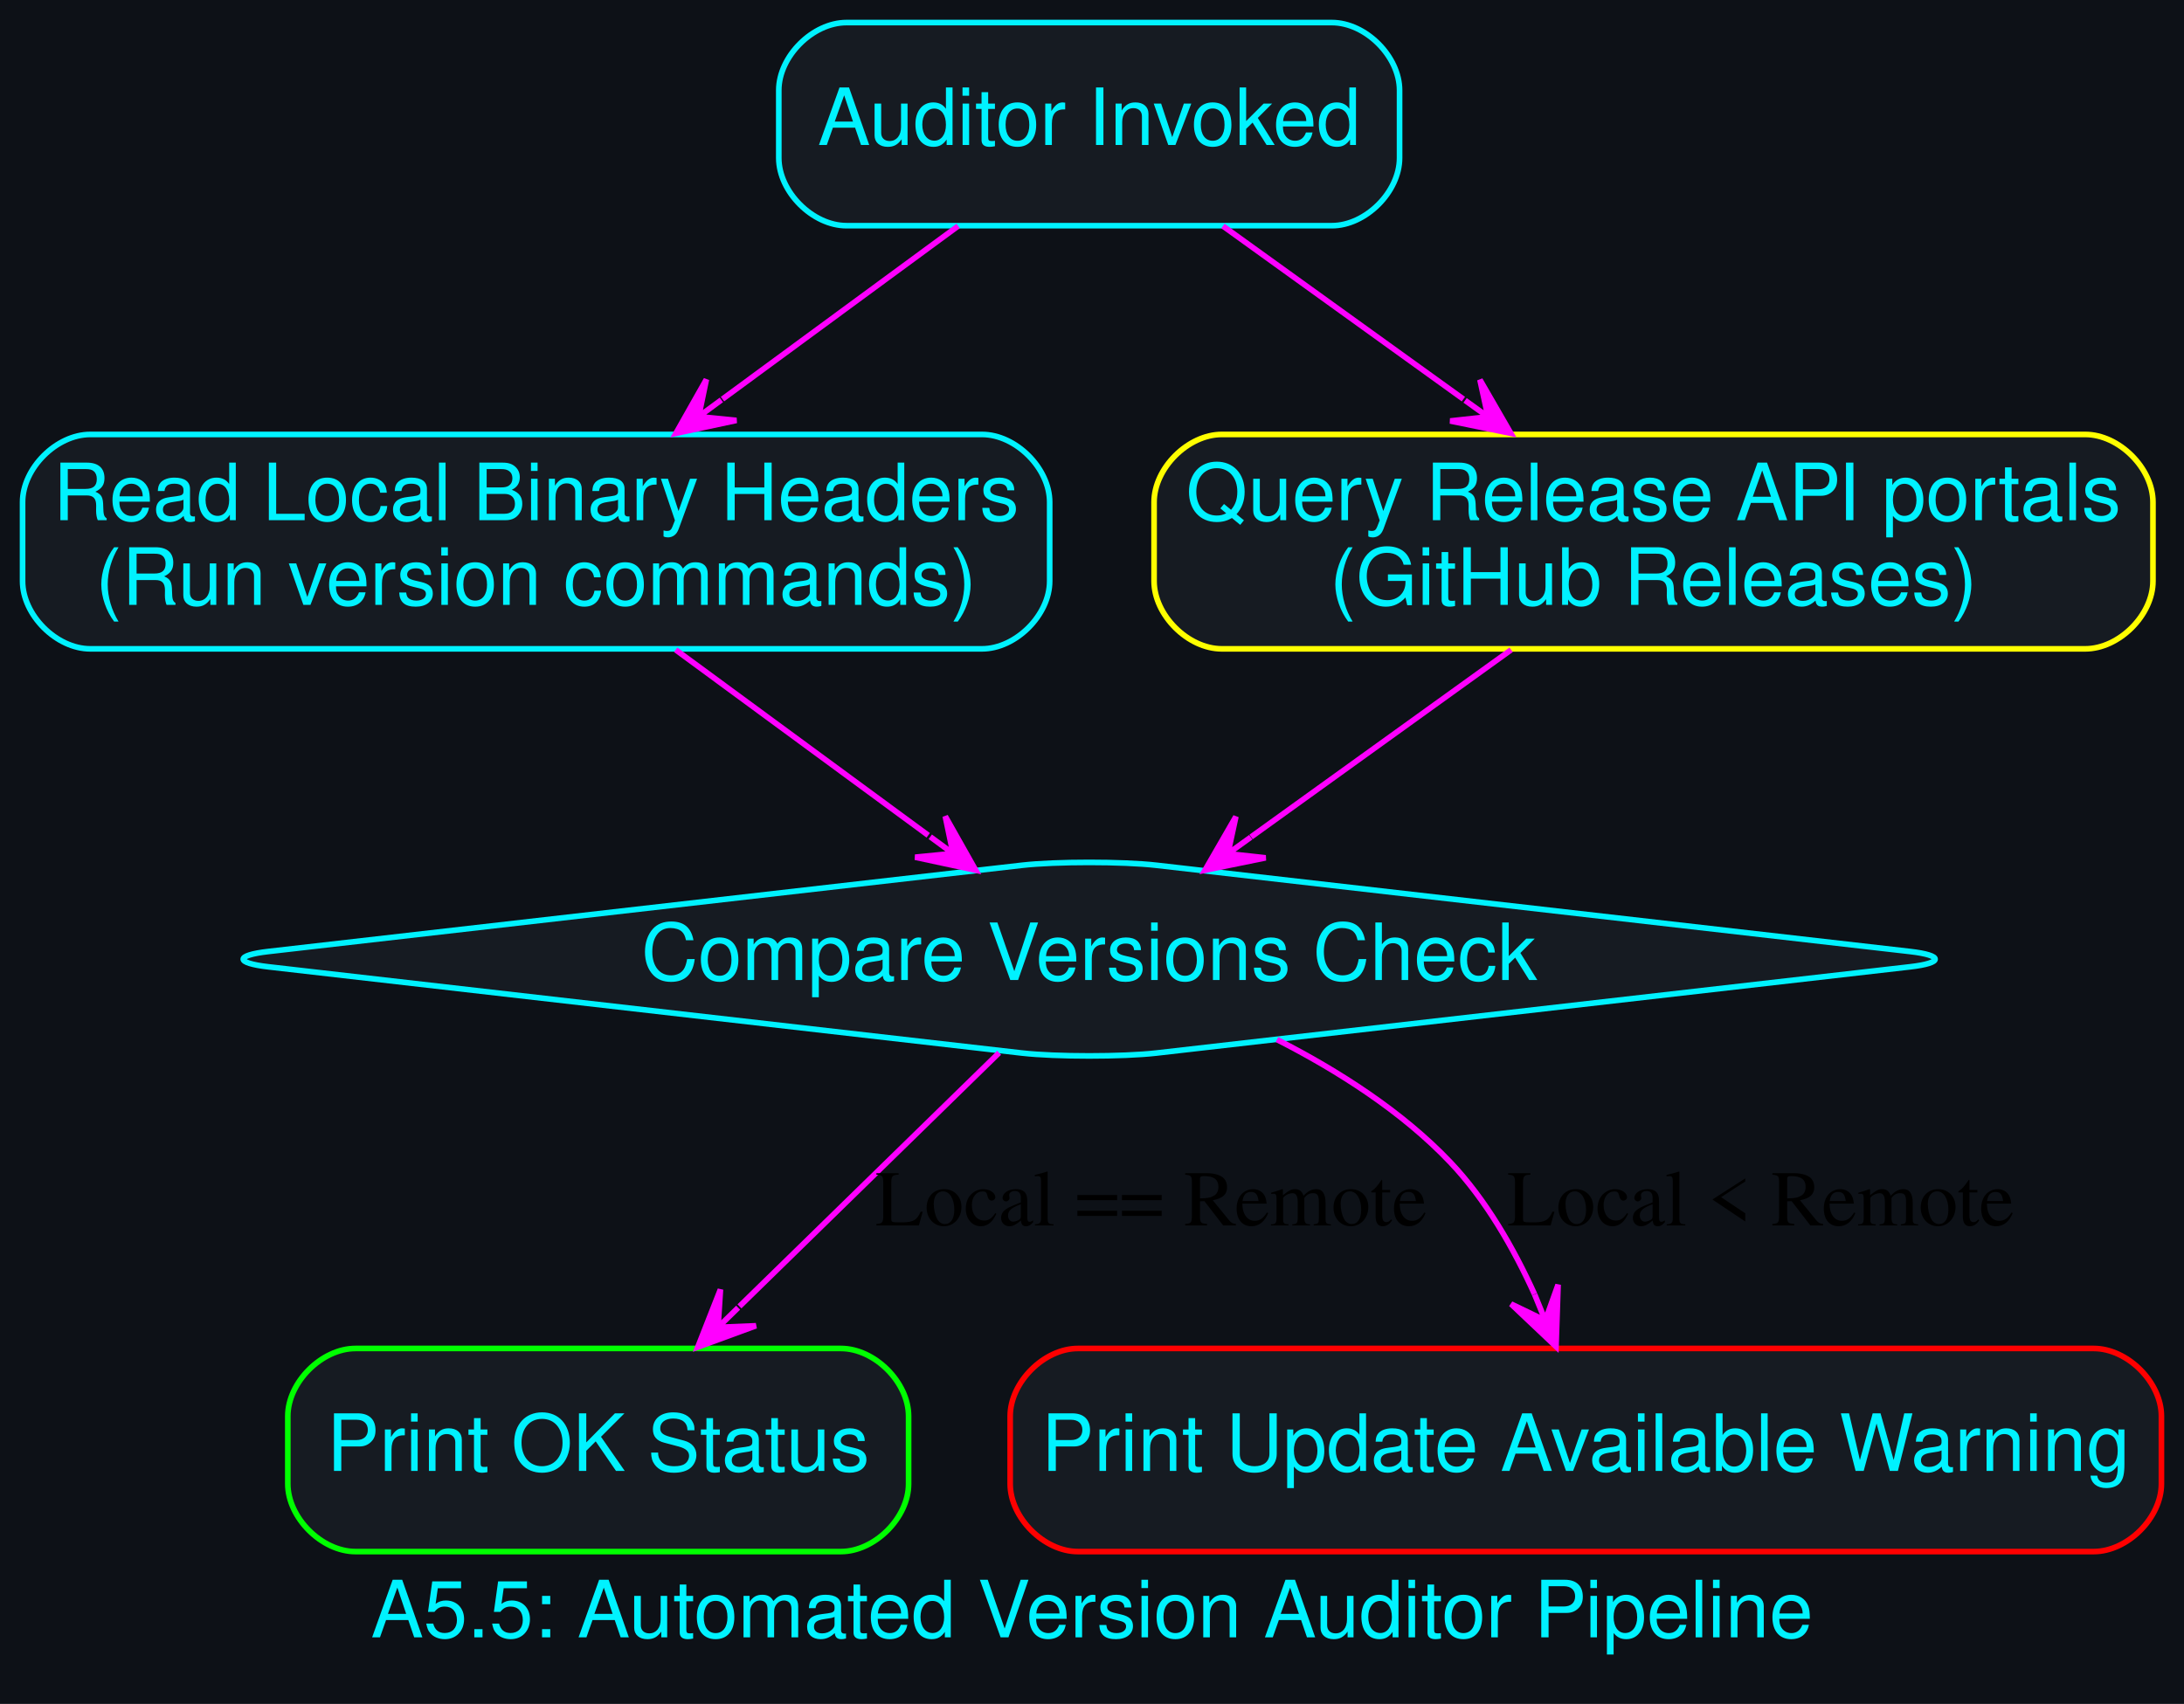
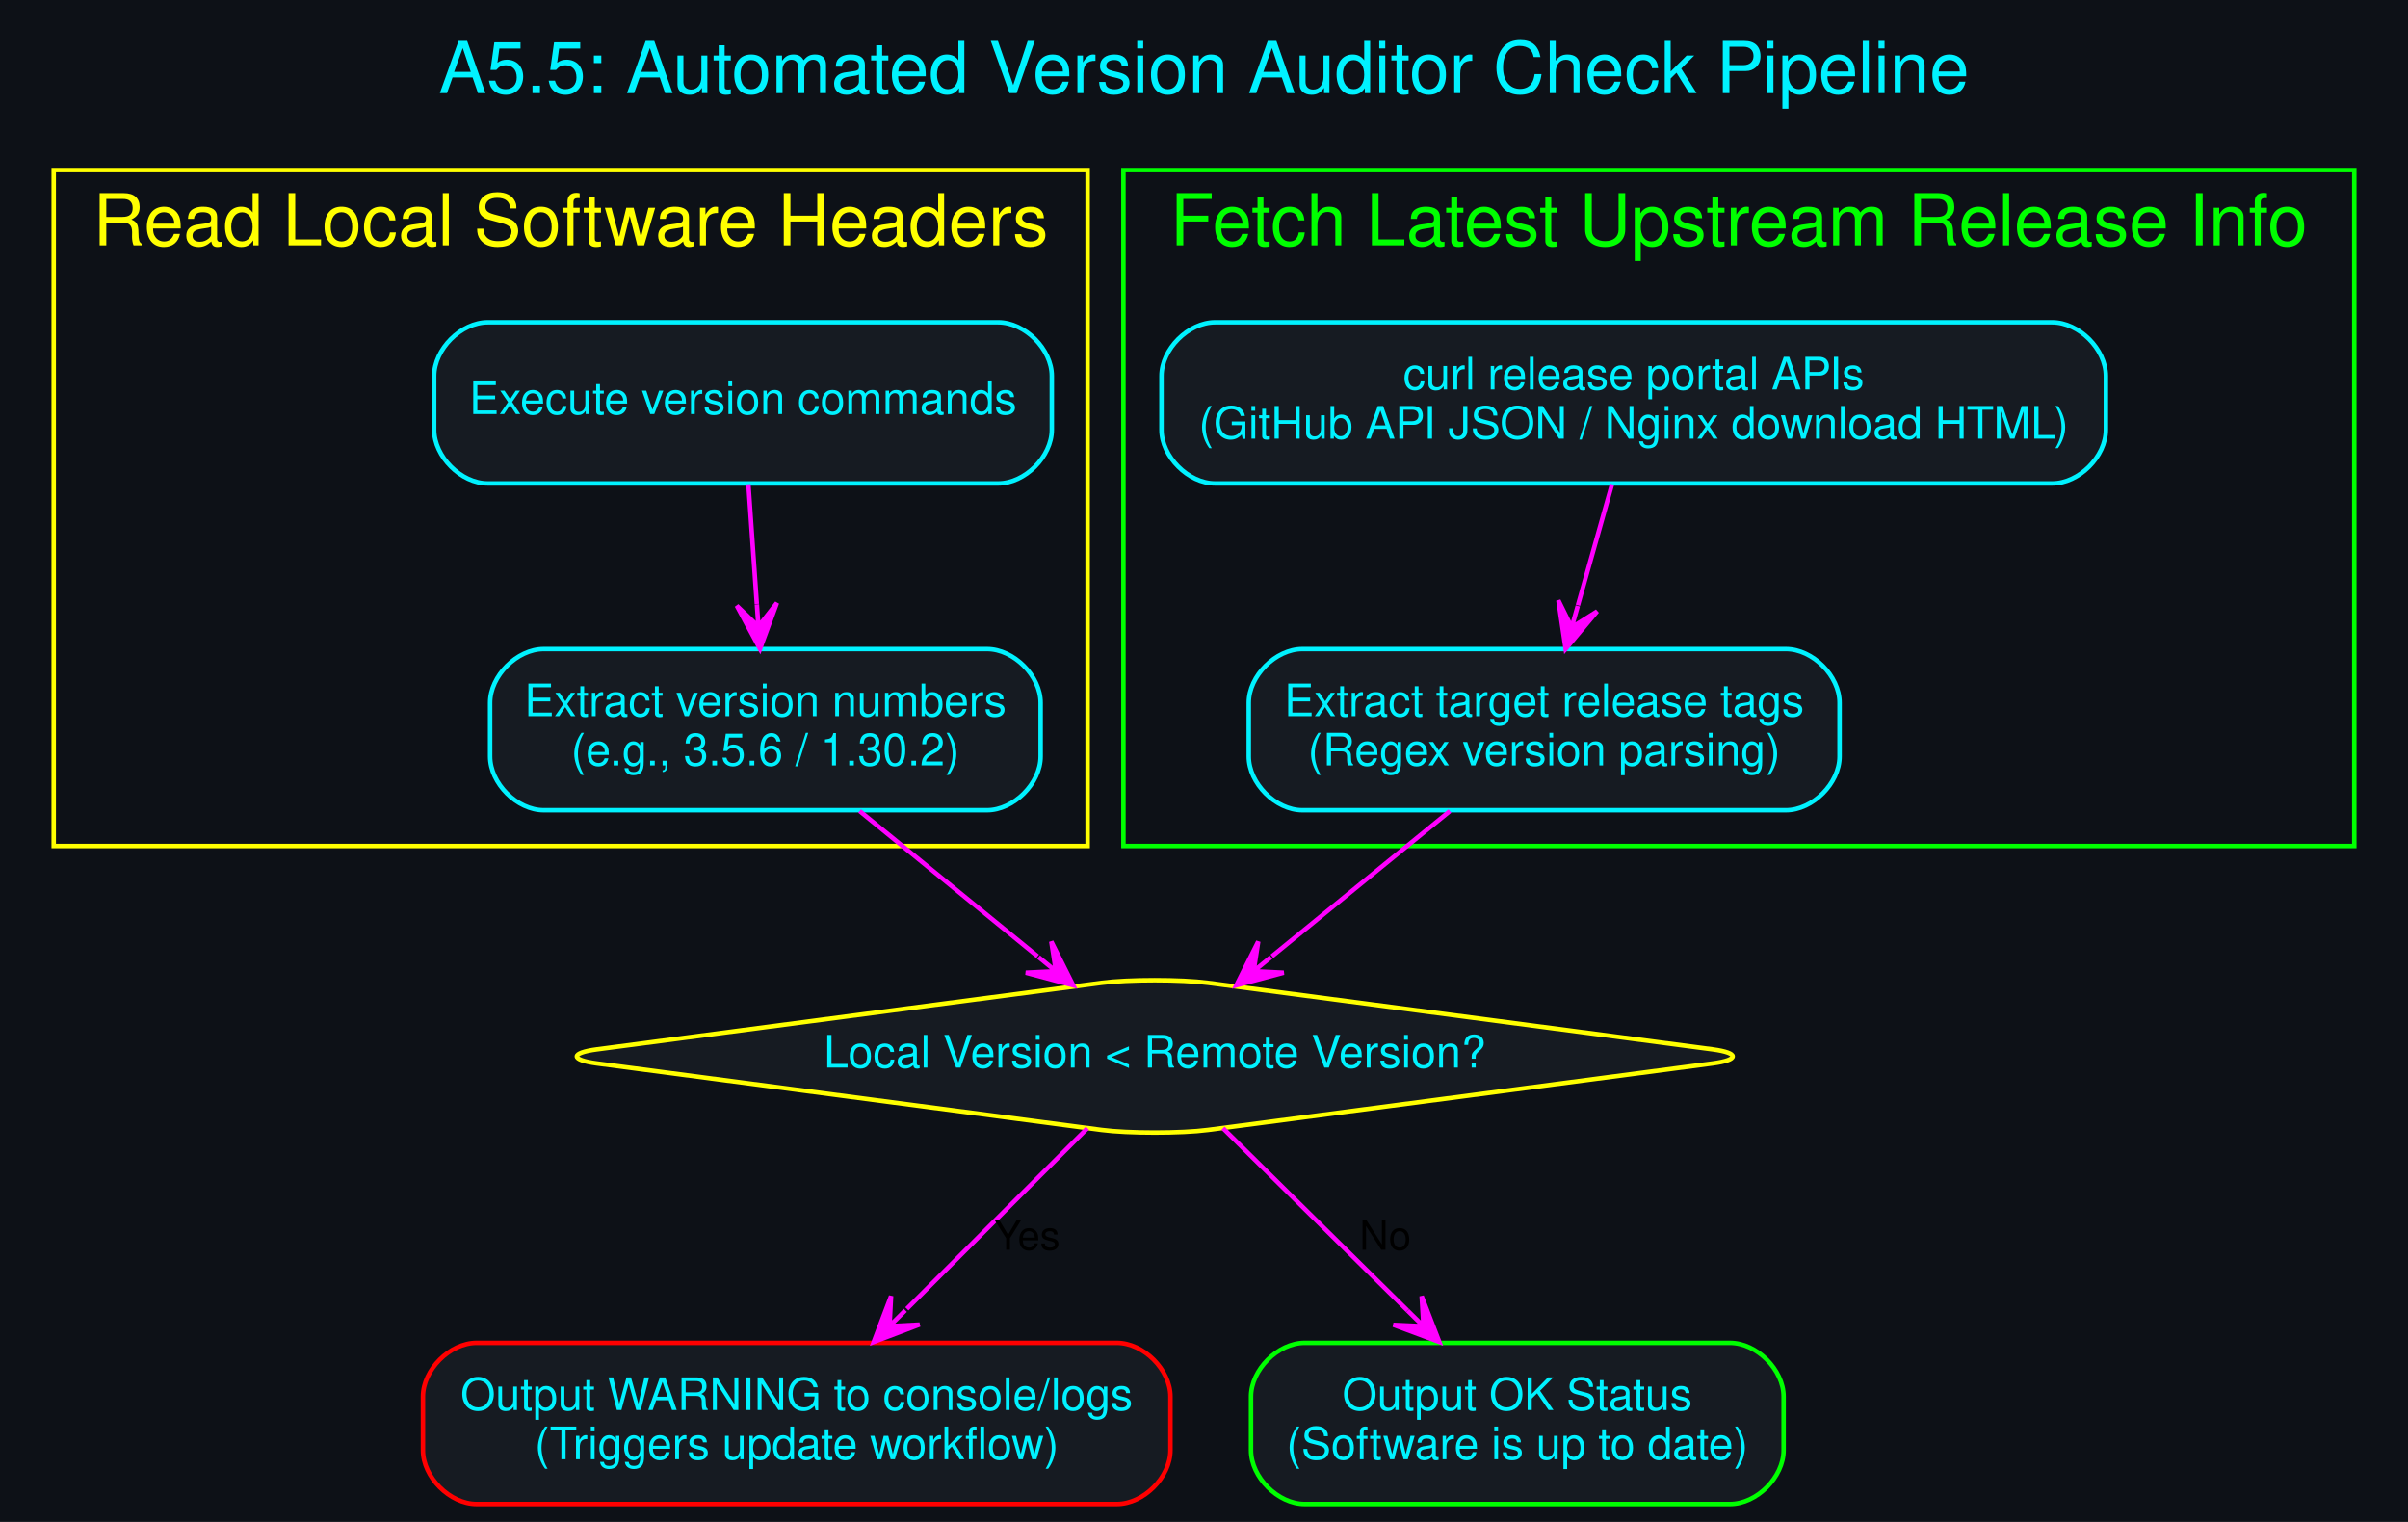
- <svg xmlns="http://www.w3.org/2000/svg" width="387pt" height="302pt" viewBox="0.00 0.00 387.00 302.00">
-   <g id="graph0" class="graph" transform="scale(1 1) rotate(0) translate(4 298)">
-     <polygon fill="#0d1117" stroke="transparent" points="-4,4 -4,-298 383,-298 383,4 -4,4" />
-     <text text-anchor="middle" x="189.5" y="-7.8" font-family="Helvetica,sans-Serif" font-size="14.00" fill="#00f2ff">A5.5: Automated Version Auditor Pipeline</text>
+ <svg xmlns="http://www.w3.org/2000/svg" width="538pt" height="340pt" viewBox="0.00 0.00 538.00 340.00">
+   <g id="graph0" class="graph" transform="scale(1 1) rotate(0) translate(4 336)">
+     <polygon fill="#0d1117" stroke="transparent" points="-4,4 -4,-336 534,-336 534,4 -4,4" />
+     <text text-anchor="middle" x="265" y="-315.2" font-family="Helvetica,sans-Serif" font-size="16.00" fill="#00f2ff">A5.5: Automated Version Auditor Check Pipeline</text>
+     <g id="clust1" class="cluster">
+       <polygon fill="#0d1117" stroke="#ffff00" points="8,-147 8,-298 239,-298 239,-147 8,-147" />
+       <text text-anchor="middle" x="123.5" y="-281.2" font-family="Helvetica,sans-Serif" font-size="16.00" fill="#ffff00">Read Local Software Headers</text>
+     </g>
+     <g id="clust2" class="cluster">
+       <polygon fill="#0d1117" stroke="#00ff00" points="247,-147 247,-298 522,-298 522,-147 247,-147" />
+       <text text-anchor="middle" x="384.5" y="-281.2" font-family="Helvetica,sans-Serif" font-size="16.00" fill="#00ff00">Fetch Latest Upstream Release Info</text>
+     </g>
    <g id="node1" class="node">
-       <path fill="#161b22" stroke="#00f2ff" d="M232,-294C232,-294 146,-294 146,-294 140,-294 134,-288 134,-282 134,-282 134,-270 134,-270 134,-264 140,-258 146,-258 146,-258 232,-258 232,-258 238,-258 244,-264 244,-270 244,-270 244,-282 244,-282 244,-288 238,-294 232,-294" />
-       <text text-anchor="middle" x="189" y="-272.3" font-family="Helvetica,sans-Serif" font-size="14.00" fill="#00f2ff">Auditor Invoked</text>
+       <path fill="#161b22" stroke="#00f2ff" d="M219,-264C219,-264 105,-264 105,-264 99,-264 93,-258 93,-252 93,-252 93,-240 93,-240 93,-234 99,-228 105,-228 105,-228 219,-228 219,-228 225,-228 231,-234 231,-240 231,-240 231,-252 231,-252 231,-258 225,-264 219,-264" />
+       <text text-anchor="middle" x="162" y="-243.5" font-family="Helvetica,sans-Serif" font-size="10.00" fill="#00f2ff">Execute version commands</text>
    </g>
    <g id="node2" class="node">
-       <path fill="#161b22" stroke="#00f2ff" d="M170,-221C170,-221 12,-221 12,-221 6,-221 0,-215 0,-209 0,-209 0,-195 0,-195 0,-189 6,-183 12,-183 12,-183 170,-183 170,-183 176,-183 182,-189 182,-195 182,-195 182,-209 182,-209 182,-215 176,-221 170,-221" />
-       <text text-anchor="middle" x="91" y="-205.8" font-family="Helvetica,sans-Serif" font-size="14.00" fill="#00f2ff">Read Local Binary Headers</text>
-       <text text-anchor="middle" x="91" y="-190.8" font-family="Helvetica,sans-Serif" font-size="14.00" fill="#00f2ff">(Run version commands)</text>
+       <path fill="#161b22" stroke="#00f2ff" d="M216.5,-191C216.5,-191 117.5,-191 117.5,-191 111.5,-191 105.5,-185 105.5,-179 105.5,-179 105.5,-167 105.5,-167 105.5,-161 111.5,-155 117.5,-155 117.5,-155 216.5,-155 216.5,-155 222.5,-155 228.5,-161 228.5,-167 228.5,-167 228.5,-179 228.5,-179 228.5,-185 222.5,-191 216.5,-191" />
+       <text text-anchor="middle" x="167" y="-176" font-family="Helvetica,sans-Serif" font-size="10.00" fill="#00f2ff">Extract version numbers</text>
+       <text text-anchor="middle" x="167" y="-165" font-family="Helvetica,sans-Serif" font-size="10.00" fill="#00f2ff">(e.g., 3.5.6 / 1.30.2)</text>
    </g>
    <g id="edge1" class="edge">
-       <path fill="none" stroke="#ff00ff" d="M165.78,-257.94C153.31,-248.78 137.73,-237.33 124.02,-227.26" />
-       <polygon fill="#ff00ff" stroke="#ff00ff" points="115.77,-221.2 126.49,-223.49 119.8,-224.16 123.83,-227.12 123.83,-227.12 123.83,-227.12 119.8,-224.16 121.17,-230.75 115.77,-221.2 115.77,-221.2" />
+       <path fill="none" stroke="#ff00ff" d="M163.21,-227.81C163.78,-219.79 164.46,-210.05 165.09,-201.07" />
+       <polygon fill="#ff00ff" stroke="#ff00ff" points="165.8,-191.03 169.59,-201.32 165.45,-196.02 165.1,-201 165.1,-201 165.1,-201 165.45,-196.02 160.61,-200.69 165.8,-191.03 165.8,-191.03" />
+     </g>
+     <g id="node5" class="node">
+       <path fill="#161b22" stroke="#ffff00" d="M242.1,-116.43C242.1,-116.43 129.34,-101.57 129.34,-101.57 123.39,-100.78 123.39,-99.22 129.34,-98.43 129.34,-98.43 242.1,-83.57 242.1,-83.57 248.05,-82.78 259.95,-82.78 265.9,-83.57 265.9,-83.57 378.66,-98.43 378.66,-98.43 384.61,-99.22 384.61,-100.78 378.66,-101.57 378.66,-101.57 265.9,-116.43 265.9,-116.43 259.95,-117.22 248.05,-117.22 242.1,-116.43" />
+       <text text-anchor="middle" x="254" y="-97.5" font-family="Helvetica,sans-Serif" font-size="10.00" fill="#00f2ff">Local Version &lt; Remote Version?</text>
+     </g>
+     <g id="edge3" class="edge">
+       <path fill="none" stroke="#ff00ff" d="M188.06,-154.81C200.02,-145.05 215.1,-132.74 227.82,-122.36" />
+       <polygon fill="#ff00ff" stroke="#ff00ff" points="235.79,-115.87 230.88,-125.67 231.91,-119.03 228.04,-122.19 228.04,-122.19 228.04,-122.19 231.91,-119.03 225.19,-118.7 235.79,-115.87 235.79,-115.87" />
    </g>
    <g id="node3" class="node">
-       <path fill="#161b22" stroke="#ffff00" d="M365.5,-221C365.5,-221 212.5,-221 212.5,-221 206.5,-221 200.5,-215 200.5,-209 200.5,-209 200.5,-195 200.5,-195 200.5,-189 206.5,-183 212.5,-183 212.5,-183 365.5,-183 365.5,-183 371.5,-183 377.5,-189 377.5,-195 377.5,-195 377.5,-209 377.5,-209 377.5,-215 371.5,-221 365.5,-221" />
-       <text text-anchor="middle" x="289" y="-205.8" font-family="Helvetica,sans-Serif" font-size="14.00" fill="#00f2ff">Query Release API portals</text>
-       <text text-anchor="middle" x="289" y="-190.8" font-family="Helvetica,sans-Serif" font-size="14.00" fill="#00f2ff">(GitHub Releases)</text>
+       <path fill="#161b22" stroke="#00f2ff" d="M454.5,-264C454.5,-264 267.5,-264 267.5,-264 261.5,-264 255.5,-258 255.5,-252 255.5,-252 255.5,-240 255.5,-240 255.5,-234 261.5,-228 267.5,-228 267.5,-228 454.5,-228 454.5,-228 460.5,-228 466.5,-234 466.5,-240 466.5,-240 466.5,-252 466.5,-252 466.5,-258 460.5,-264 454.5,-264" />
+       <text text-anchor="middle" x="361" y="-249" font-family="Helvetica,sans-Serif" font-size="10.00" fill="#00f2ff">curl release portal APIs</text>
+       <text text-anchor="middle" x="361" y="-238" font-family="Helvetica,sans-Serif" font-size="10.00" fill="#00f2ff">(GitHub API JSON / Nginx download HTML)</text>
+     </g>
+     <g id="node4" class="node">
+       <path fill="#161b22" stroke="#00f2ff" d="M395,-191C395,-191 287,-191 287,-191 281,-191 275,-185 275,-179 275,-179 275,-167 275,-167 275,-161 281,-155 287,-155 287,-155 395,-155 395,-155 401,-155 407,-161 407,-167 407,-167 407,-179 407,-179 407,-185 401,-191 395,-191" />
+       <text text-anchor="middle" x="341" y="-176" font-family="Helvetica,sans-Serif" font-size="10.00" fill="#00f2ff">Extract target release tags</text>
+       <text text-anchor="middle" x="341" y="-165" font-family="Helvetica,sans-Serif" font-size="10.00" fill="#00f2ff">(Regex version parsing)</text>
    </g>
    <g id="edge2" class="edge">
-       <path fill="none" stroke="#ff00ff" d="M212.7,-257.94C225.42,-248.78 241.32,-237.33 255.31,-227.26" />
-       <polygon fill="#ff00ff" stroke="#ff00ff" points="263.72,-221.2 258.24,-230.69 259.67,-224.12 255.61,-227.04 255.61,-227.04 255.61,-227.04 259.67,-224.12 252.98,-223.39 263.72,-221.2 263.72,-221.2" />
-     </g>
-     <g id="node4" class="node">
-       <path fill="#161b22" stroke="#00f2ff" d="M177.08,-144.64C177.08,-144.64 43.57,-129.36 43.57,-129.36 37.61,-128.68 37.61,-127.32 43.57,-126.64 43.57,-126.64 177.08,-111.36 177.08,-111.36 183.04,-110.68 194.96,-110.68 200.92,-111.36 200.92,-111.36 334.43,-126.64 334.43,-126.64 340.39,-127.32 340.39,-128.68 334.43,-129.36 334.43,-129.36 200.92,-144.64 200.92,-144.64 194.96,-145.32 183.04,-145.32 177.08,-144.64" />
-       <text text-anchor="middle" x="189" y="-124.3" font-family="Helvetica,sans-Serif" font-size="14.00" fill="#00f2ff">Compare Versions Check</text>
-     </g>
-     <g id="edge3" class="edge">
-       <path fill="none" stroke="#ff00ff" d="M115.73,-182.83C129.35,-172.83 146.31,-160.36 160.48,-149.95" />
-       <polygon fill="#ff00ff" stroke="#ff00ff" points="168.89,-143.77 163.5,-153.32 164.87,-146.73 160.84,-149.69 160.84,-149.69 160.84,-149.69 164.87,-146.73 158.17,-146.07 168.89,-143.77 168.89,-143.77" />
+       <path fill="none" stroke="#ff00ff" d="M356.16,-227.81C353.87,-219.7 351.09,-209.84 348.54,-200.78" />
+       <polygon fill="#ff00ff" stroke="#ff00ff" points="345.8,-191.03 352.84,-199.43 347.15,-195.84 348.51,-200.65 348.51,-200.65 348.51,-200.65 347.15,-195.84 344.18,-201.87 345.8,-191.03 345.8,-191.03" />
    </g>
    <g id="edge4" class="edge">
-       <path fill="none" stroke="#ff00ff" d="M263.77,-182.83C249.74,-172.73 232.23,-160.13 217.69,-149.66" />
-       <polygon fill="#ff00ff" stroke="#ff00ff" points="209.52,-143.77 220.26,-145.96 213.57,-146.69 217.63,-149.61 217.63,-149.61 217.63,-149.61 213.57,-146.69 215,-153.27 209.52,-143.77 209.52,-143.77" />
+       <path fill="none" stroke="#ff00ff" d="M319.94,-154.81C307.98,-145.05 292.9,-132.74 280.18,-122.36" />
+       <polygon fill="#ff00ff" stroke="#ff00ff" points="272.21,-115.87 282.81,-118.7 276.09,-119.03 279.96,-122.19 279.96,-122.19 279.96,-122.19 276.09,-119.03 277.12,-125.67 272.21,-115.87 272.21,-115.87" />
    </g>
-     <g id="node5" class="node">
-       <path fill="#161b22" stroke="#00ff00" d="M145,-59C145,-59 59,-59 59,-59 53,-59 47,-53 47,-47 47,-47 47,-35 47,-35 47,-29 53,-23 59,-23 59,-23 145,-23 145,-23 151,-23 157,-29 157,-35 157,-35 157,-47 157,-47 157,-53 151,-59 145,-59" />
-       <text text-anchor="middle" x="102" y="-37.3" font-family="Helvetica,sans-Serif" font-size="14.00" fill="#00f2ff">Print OK Status</text>
+     <g id="node6" class="node">
+       <path fill="#161b22" stroke="#ff0000" d="M245.5,-36C245.5,-36 102.5,-36 102.5,-36 96.5,-36 90.5,-30 90.5,-24 90.5,-24 90.5,-12 90.5,-12 90.5,-6 96.5,0 102.5,0 102.5,0 245.5,0 245.5,0 251.5,0 257.5,-6 257.5,-12 257.5,-12 257.5,-24 257.5,-24 257.5,-30 251.5,-36 245.5,-36" />
+       <text text-anchor="middle" x="174" y="-21" font-family="Helvetica,sans-Serif" font-size="10.00" fill="#00f2ff">Output WARNING to console/logs</text>
+       <text text-anchor="middle" x="174" y="-10" font-family="Helvetica,sans-Serif" font-size="10.00" fill="#00f2ff">(Triggers update workflow)</text>
    </g>
    <g id="edge5" class="edge">
-       <path fill="none" stroke="#ff00ff" d="M173.04,-111.41C160.18,-98.84 141.85,-80.93 127.03,-66.46" />
-       <polygon fill="#ff00ff" stroke="#ff00ff" points="119.65,-59.25 129.95,-63.02 123.23,-62.74 126.8,-66.23 126.8,-66.23 126.8,-66.23 123.23,-62.74 123.66,-69.45 119.65,-59.25 119.65,-59.25" />
-       <text text-anchor="middle" x="200" y="-80.8" font-family="Times,serif" font-size="14.00">Local == Remote</text>
+       <path fill="none" stroke="#ff00ff" d="M238.95,-83.95C227.6,-72.6 211.79,-56.79 198.61,-43.61" />
+       <polygon fill="#ff00ff" stroke="#ff00ff" points="191.2,-36.2 201.46,-40.09 194.74,-39.74 198.27,-43.27 198.27,-43.27 198.27,-43.27 194.74,-39.74 195.09,-46.46 191.2,-36.2 191.2,-36.2" />
+       <text text-anchor="middle" x="225.5" y="-56.8" font-family="Helvetica,sans-Serif" font-size="9.00">Yes</text>
    </g>
-     <g id="node6" class="node">
-       <path fill="#161b22" stroke="#ff0000" d="M367,-59C367,-59 187,-59 187,-59 181,-59 175,-53 175,-47 175,-47 175,-35 175,-35 175,-29 181,-23 187,-23 187,-23 367,-23 367,-23 373,-23 379,-29 379,-35 379,-35 379,-47 379,-47 379,-53 373,-59 367,-59" />
-       <text text-anchor="middle" x="277" y="-37.3" font-family="Helvetica,sans-Serif" font-size="14.00" fill="#00f2ff">Print Update Available Warning</text>
+     <g id="node7" class="node">
+       <path fill="#161b22" stroke="#00ff00" d="M382.5,-36C382.5,-36 287.5,-36 287.5,-36 281.5,-36 275.5,-30 275.5,-24 275.5,-24 275.5,-12 275.5,-12 275.5,-6 281.5,0 287.5,0 287.5,0 382.5,0 382.5,0 388.5,0 394.5,-6 394.5,-12 394.5,-12 394.5,-24 394.5,-24 394.5,-30 388.5,-36 382.5,-36" />
+       <text text-anchor="middle" x="335" y="-21" font-family="Helvetica,sans-Serif" font-size="10.00" fill="#00f2ff">Output OK Status</text>
+       <text text-anchor="middle" x="335" y="-10" font-family="Helvetica,sans-Serif" font-size="10.00" fill="#00f2ff">(Software is up to date)</text>
    </g>
    <g id="edge6" class="edge">
-       <path fill="none" stroke="#ff00ff" d="M222.28,-113.75C233.08,-108.24 244.46,-101 253,-92 259.29,-85.37 264.21,-76.79 267.92,-68.61" />
-       <polygon fill="#ff00ff" stroke="#ff00ff" points="271.72,-59.34 272.09,-70.3 269.82,-63.96 267.93,-68.59 267.93,-68.59 267.93,-68.59 269.82,-63.96 263.76,-66.88 271.72,-59.34 271.72,-59.34" />
-       <text text-anchor="middle" x="308" y="-80.8" font-family="Times,serif" font-size="14.00">Local &lt; Remote</text>
+       <path fill="none" stroke="#ff00ff" d="M269.24,-83.95C280.84,-72.5 297.04,-56.49 310.46,-43.24" />
+       <polygon fill="#ff00ff" stroke="#ff00ff" points="317.58,-36.2 313.63,-46.43 314.03,-39.72 310.47,-43.23 310.47,-43.23 310.47,-43.23 314.03,-39.72 307.31,-40.03 317.58,-36.2 317.58,-36.2" />
+       <text text-anchor="middle" x="305.5" y="-56.8" font-family="Helvetica,sans-Serif" font-size="9.00">No</text>
    </g>
  </g>
</svg>
